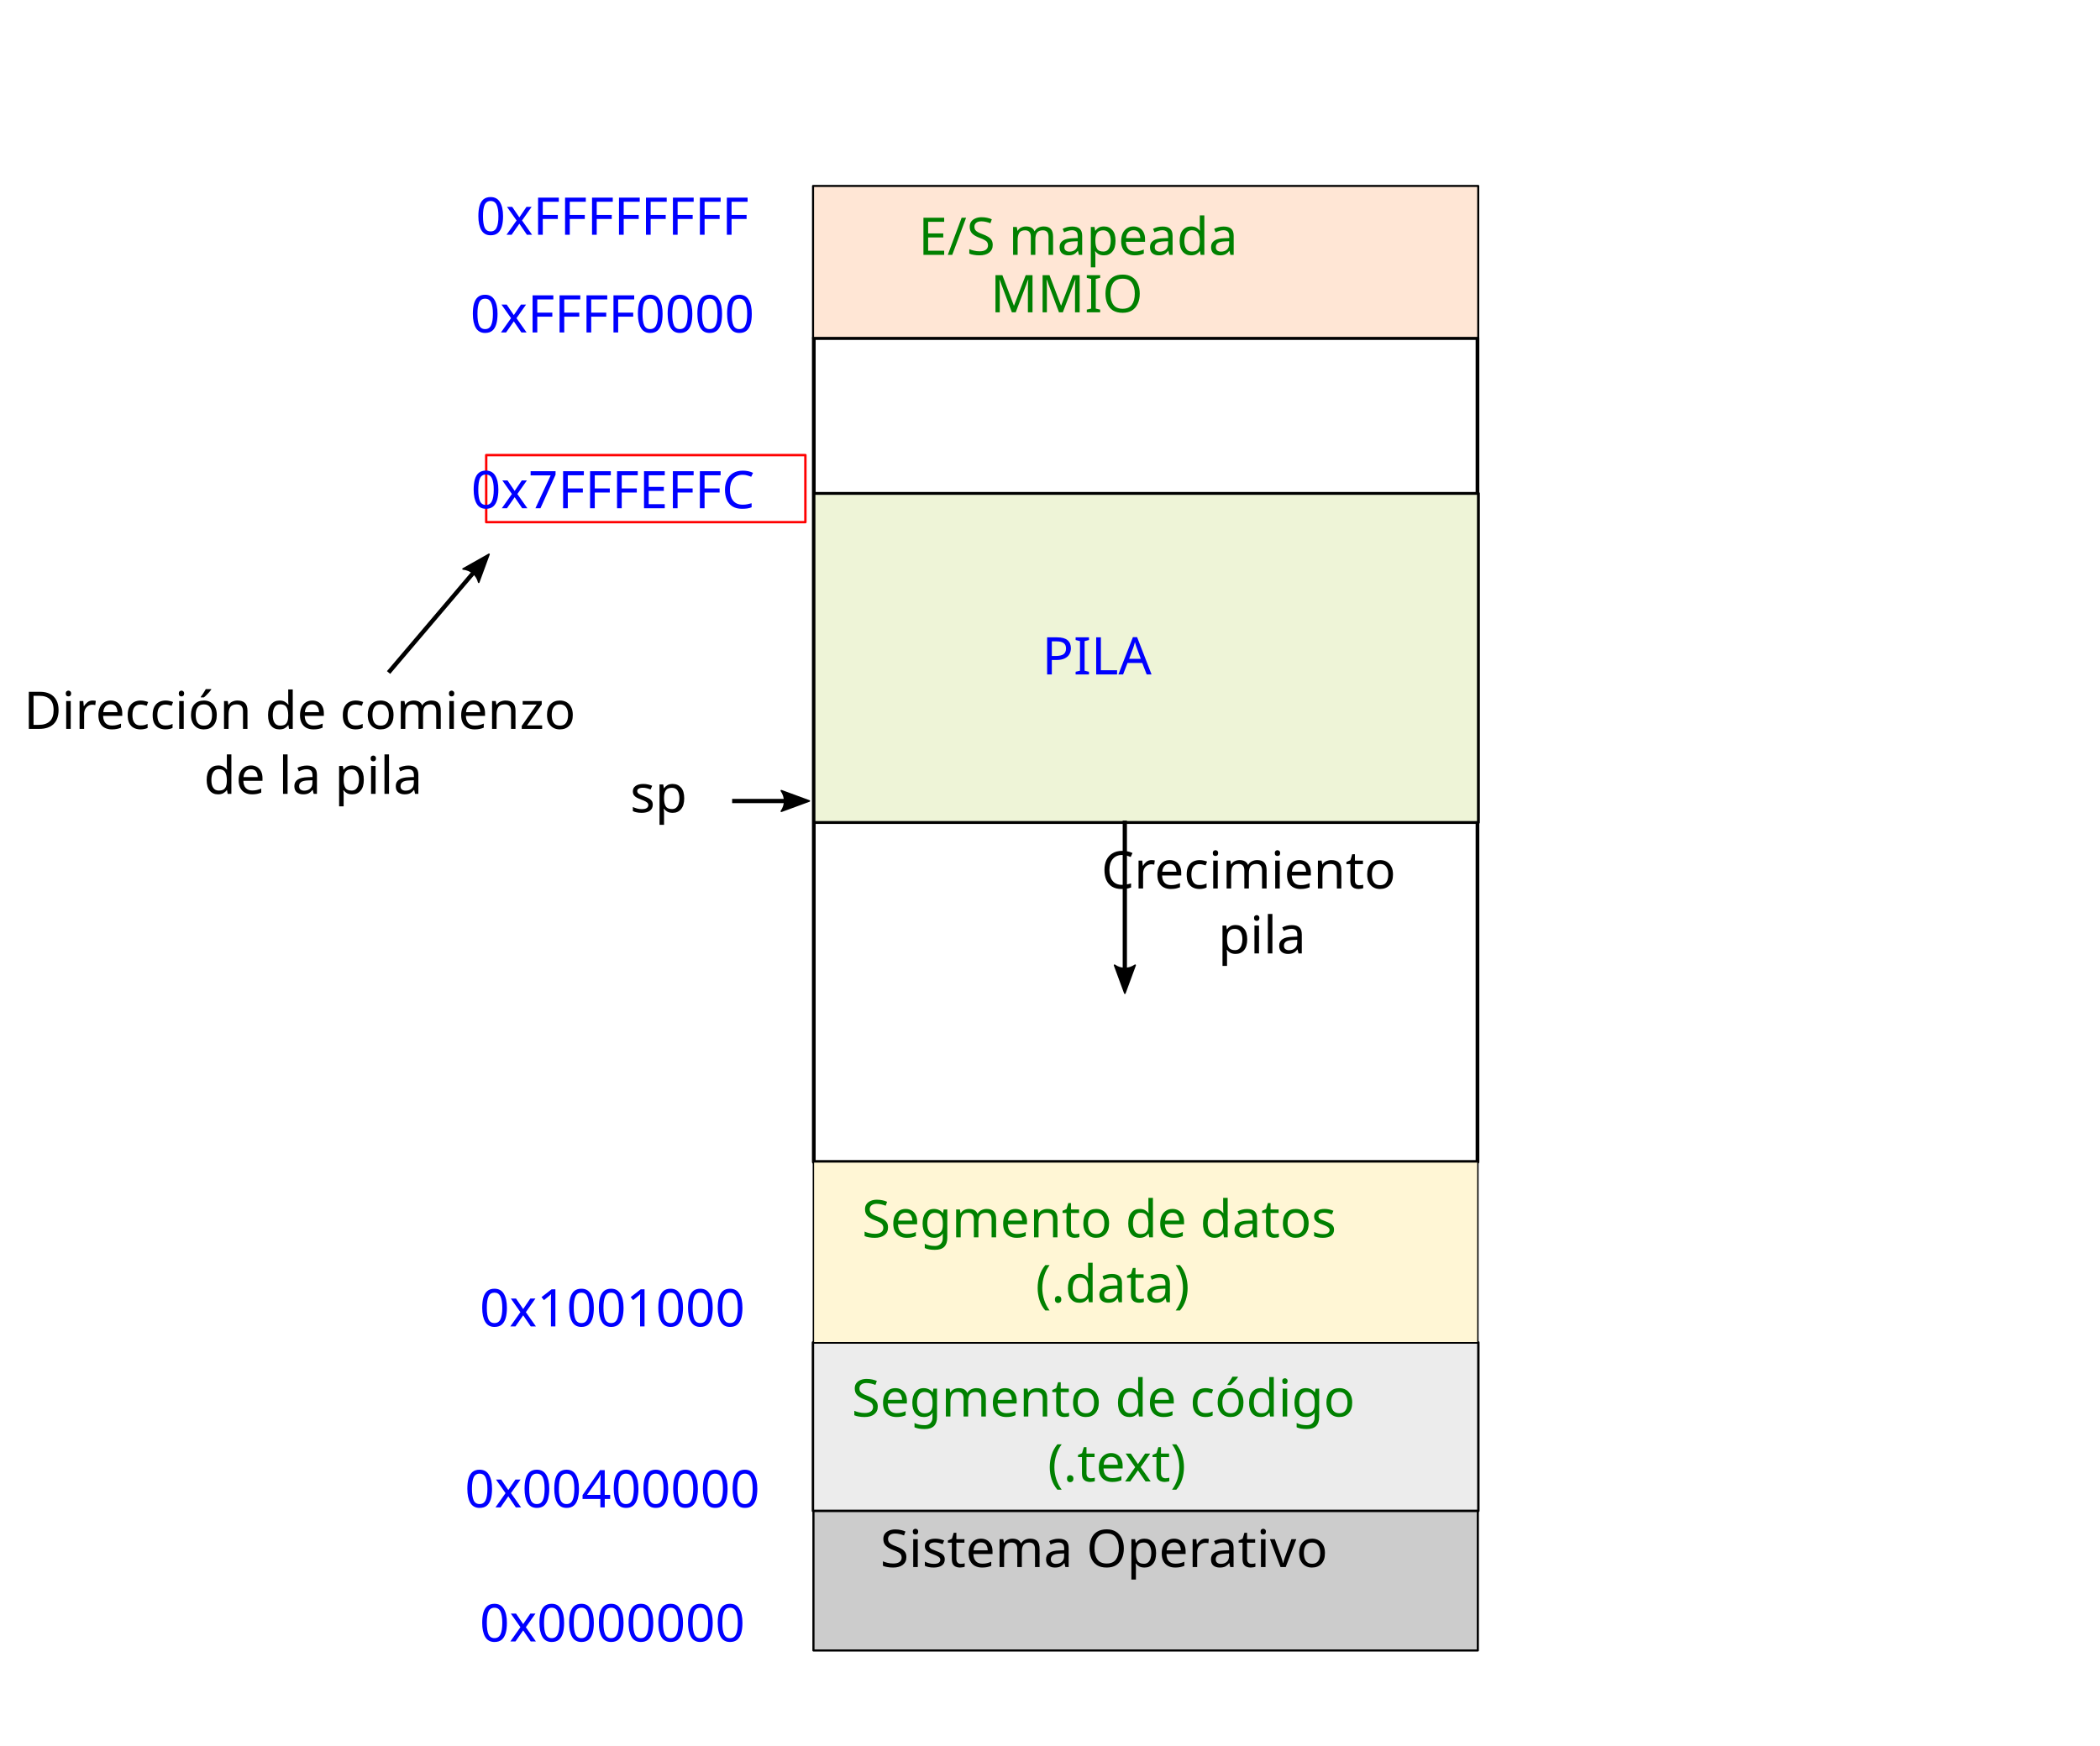
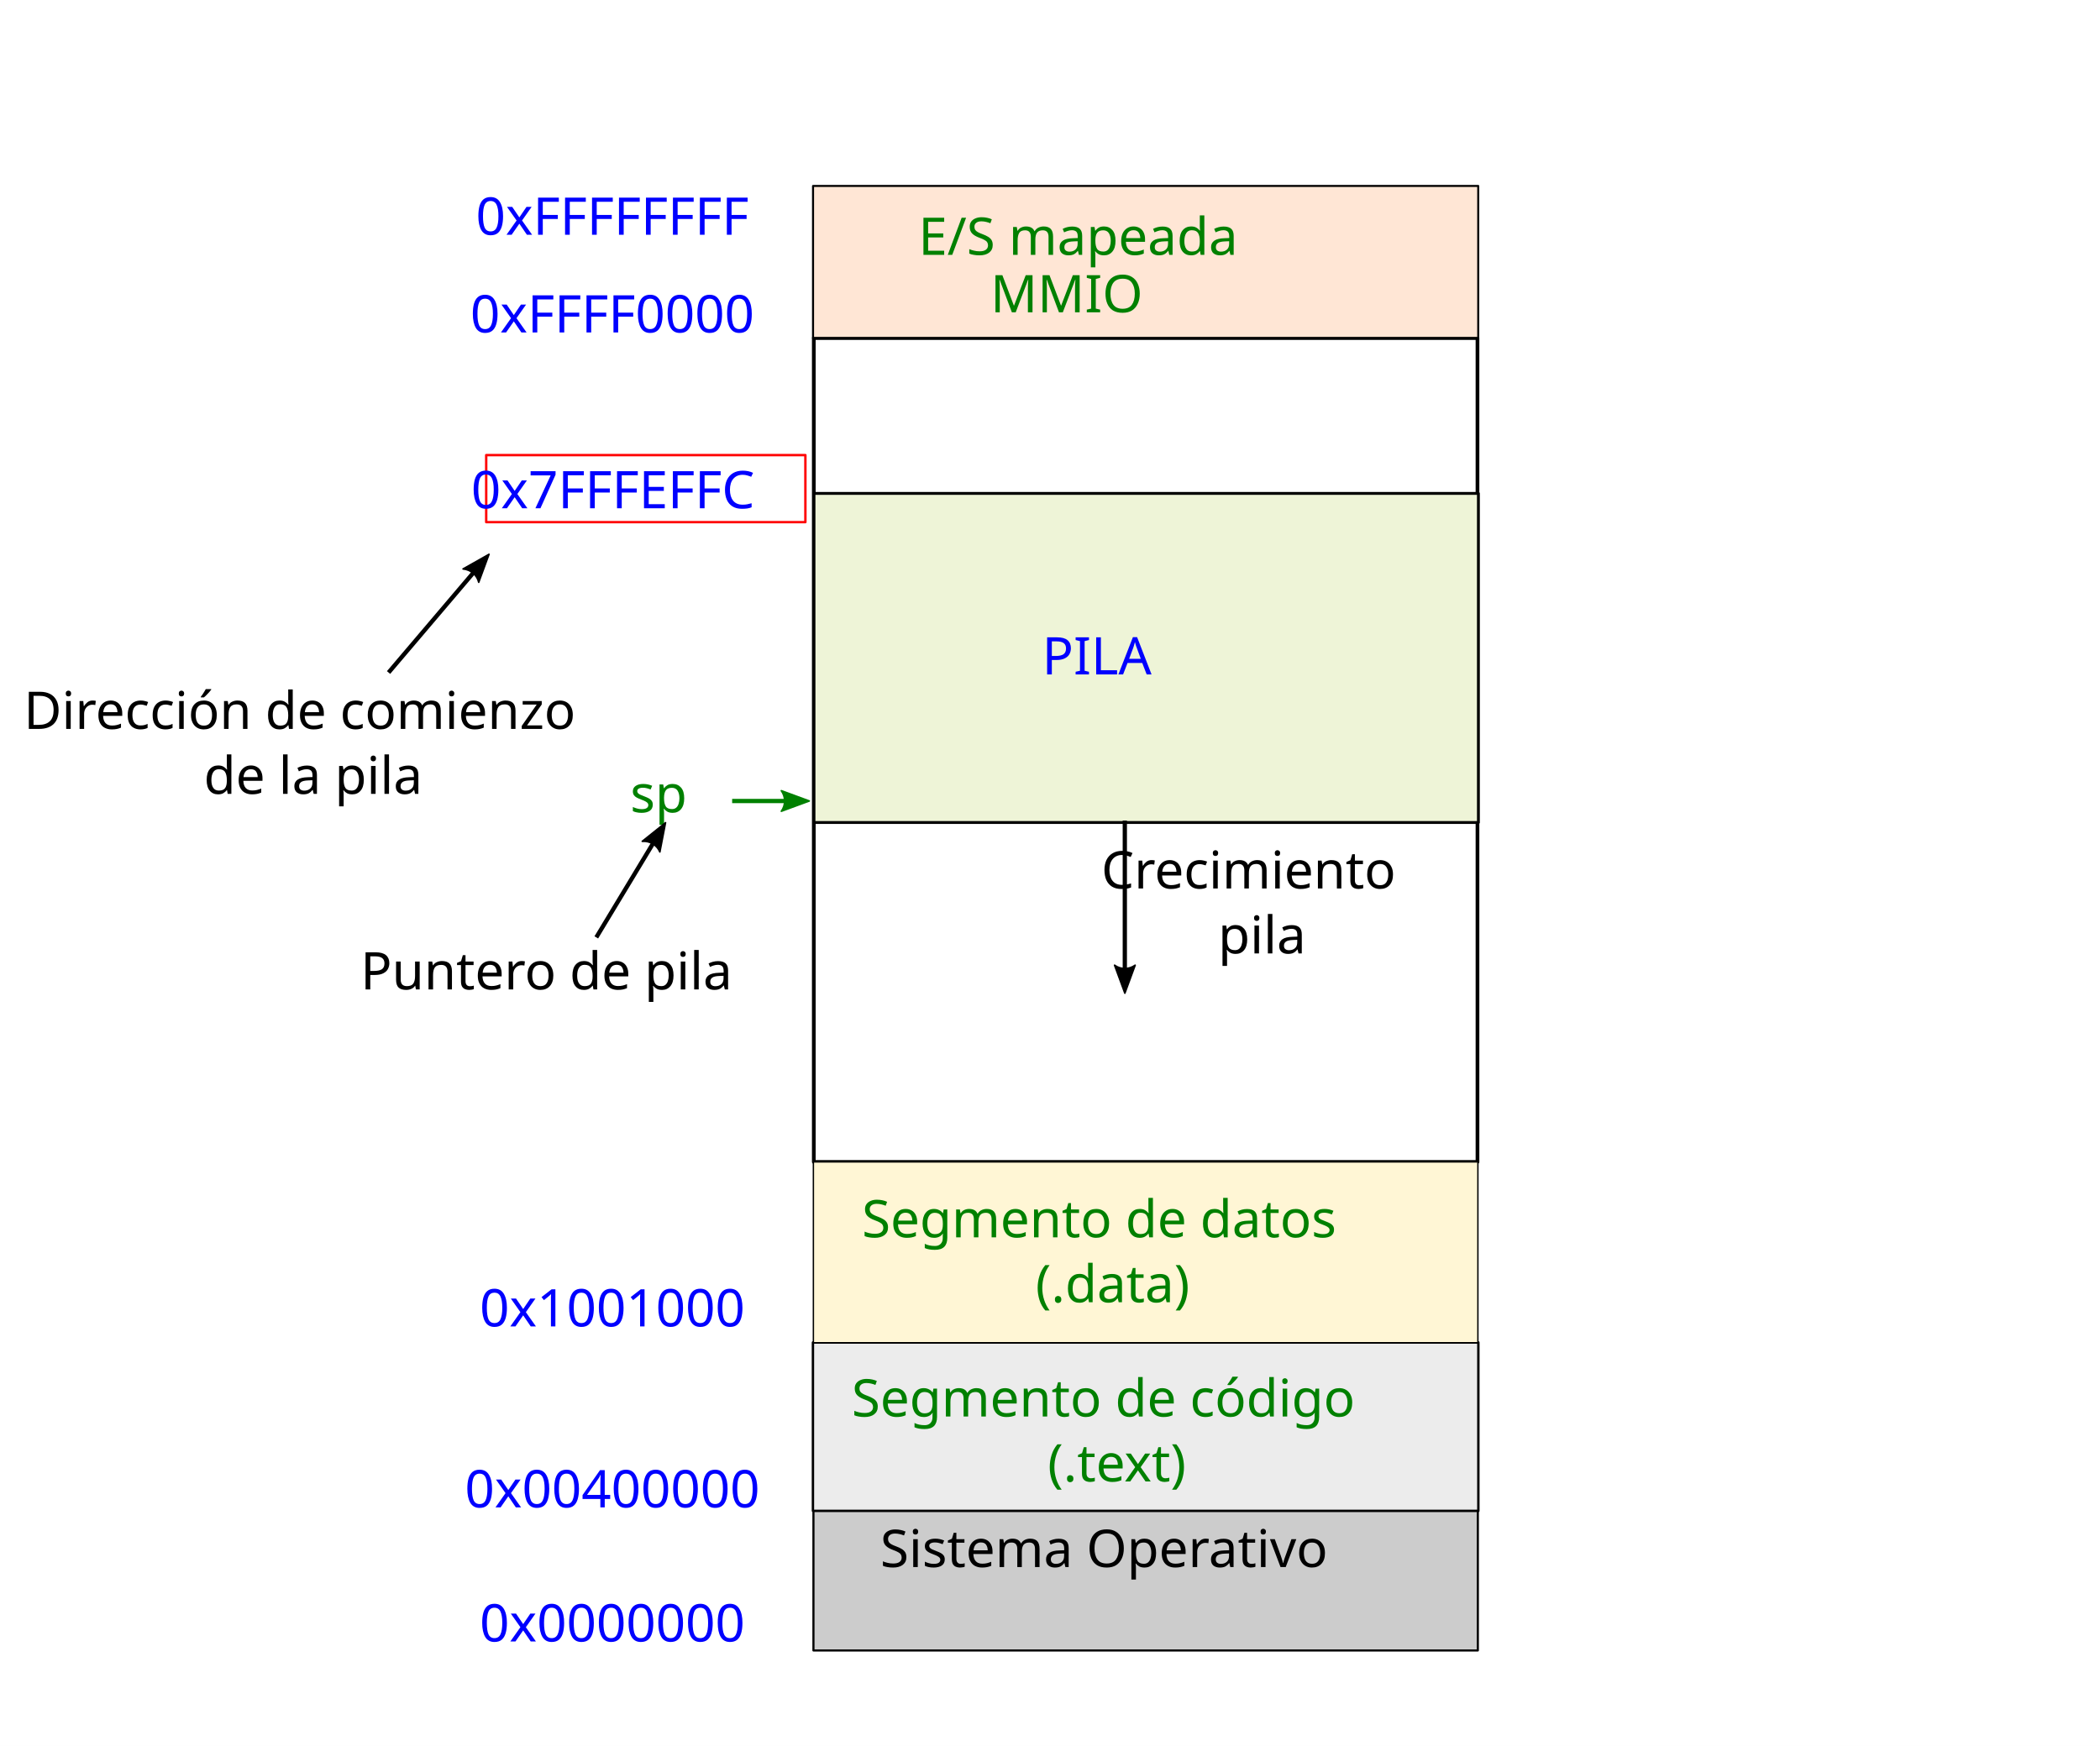
<svg xmlns="http://www.w3.org/2000/svg" width="390.669mm" height="324.87mm" viewBox="0 0 390.669 324.87" version="1.1" id="svg8">
  <defs id="defs2">
    <marker orient="auto" refY="0" refX="0" id="marker1638" style="overflow:visible">
      <path id="path1636" style="fill:#000000;fill-opacity:1;fill-rule:evenodd;stroke:#000000;stroke-width:0.625;stroke-linejoin:round;stroke-opacity:1" d="M 8.719,4.034 -2.207,0.016 8.719,-4.002 c -1.745,2.372 -1.735,5.617 -6e-7,8.035 z" transform="scale(-0.6)" />
    </marker>
    <marker orient="auto" refY="0" refX="0" id="Arrow2Mstart" style="overflow:visible">
      <path id="path885" style="fill:#000000;fill-opacity:1;fill-rule:evenodd;stroke:#000000;stroke-width:0.625;stroke-linejoin:round;stroke-opacity:1" d="M 8.719,4.034 -2.207,0.016 8.719,-4.002 c -1.745,2.372 -1.735,5.617 -6e-7,8.035 z" transform="scale(0.6)" />
    </marker>
    <marker orient="auto" refY="0" refX="0" id="marker1124" style="overflow:visible">
      <path id="path888" style="fill:#000000;fill-opacity:1;fill-rule:evenodd;stroke:#000000;stroke-width:0.625;stroke-linejoin:round;stroke-opacity:1" d="M 8.719,4.034 -2.207,0.016 8.719,-4.002 c -1.745,2.372 -1.735,5.617 -6e-7,8.035 z" transform="scale(-0.6)" />
    </marker>
    <marker orient="auto" refY="0" refX="0" id="Arrow2Mend" style="overflow:visible">
      <path id="path1036" style="fill:#000000;fill-opacity:1;fill-rule:evenodd;stroke:#000000;stroke-width:0.625;stroke-linejoin:round;stroke-opacity:1" d="M 8.719,4.034 -2.207,0.016 8.719,-4.002 c -1.745,2.372 -1.735,5.617 -6e-7,8.035 z" transform="scale(-0.6)" />
    </marker>
    <marker orient="auto" refY="0" refX="0" id="marker1638-2" style="overflow:visible">
      <path id="path1636-9" style="fill:#000000;fill-opacity:1;fill-rule:evenodd;stroke:#000000;stroke-width:0.625;stroke-linejoin:round;stroke-opacity:1" d="M 8.719,4.034 -2.207,0.016 8.719,-4.002 c -1.745,2.372 -1.735,5.617 -6e-7,8.035 z" transform="scale(-0.6)" />
    </marker>
    <marker orient="auto" refY="0" refX="0" id="marker1638-6" style="overflow:visible">
      <path id="path1636-2" style="fill:#000000;fill-opacity:1;fill-rule:evenodd;stroke:#000000;stroke-width:0.625;stroke-linejoin:round;stroke-opacity:1" d="M 8.719,4.034 -2.207,0.016 8.719,-4.002 c -1.745,2.372 -1.735,5.617 -6e-7,8.035 z" transform="scale(-0.6)" />
    </marker>
    <marker orient="auto" refY="0" refX="0" id="Arrow2Mstart-7" style="overflow:visible">
      <path id="path885-5" style="fill:#000000;fill-opacity:1;fill-rule:evenodd;stroke:#000000;stroke-width:0.625;stroke-linejoin:round;stroke-opacity:1" d="M 8.719,4.034 -2.207,0.016 8.719,-4.002 c -1.745,2.372 -1.735,5.617 -6e-7,8.035 z" transform="scale(0.6)" />
    </marker>
    <marker orient="auto" refY="0" refX="0" id="marker1124-3" style="overflow:visible">
      <path id="path888-5" style="fill:#000000;fill-opacity:1;fill-rule:evenodd;stroke:#000000;stroke-width:0.625;stroke-linejoin:round;stroke-opacity:1" d="M 8.719,4.034 -2.207,0.016 8.719,-4.002 c -1.745,2.372 -1.735,5.617 -6e-7,8.035 z" transform="scale(-0.6)" />
    </marker>
    <marker orient="auto" refY="0" refX="0" id="marker1187-9" style="overflow:visible">
-       <path id="path951-1" style="fill:#000000;fill-opacity:1;fill-rule:evenodd;stroke:#000000;stroke-width:0.625;stroke-linejoin:round;stroke-opacity:1" d="M 8.719,4.034 -2.207,0.016 8.719,-4.002 c -1.745,2.372 -1.735,5.617 -6e-7,8.035 z" transform="scale(-0.6)" />
+       <path id="path951-1" style="fill:#008000;fill-opacity:1;fill-rule:evenodd;stroke:#008000;stroke-width:0.625;stroke-linejoin:round;stroke-opacity:1" d="M 8.719,4.034 -2.207,0.016 8.719,-4.002 c -1.745,2.372 -1.735,5.617 -6e-7,8.035 z" transform="scale(-0.6)" />
    </marker>
    <marker orient="auto" refY="0" refX="0" id="marker1187" style="overflow:visible">
      <path id="path951" style="fill:#000000;fill-opacity:1;fill-rule:evenodd;stroke:#000000;stroke-width:0.625;stroke-linejoin:round;stroke-opacity:1" d="M 8.719,4.034 -2.207,0.016 8.719,-4.002 c -1.745,2.372 -1.735,5.617 -6e-7,8.035 z" transform="scale(-0.6)" />
+     </marker>
+     <marker orient="auto" refY="0" refX="0" id="marker1638-1" style="overflow:visible">
+       <path id="path1636-27" style="fill:#000000;fill-opacity:1;fill-rule:evenodd;stroke:#000000;stroke-width:0.625;stroke-linejoin:round;stroke-opacity:1" d="M 8.719,4.034 -2.207,0.016 8.719,-4.002 c -1.745,2.372 -1.735,5.617 -6e-7,8.035 z" transform="scale(-0.6)" />
    </marker>
  </defs>
  <g id="layer2" transform="translate(85.93761,24.08982)">
    <rect style="opacity:1;fill:#ffffff;fill-opacity:1;stroke:none;stroke-width:0.749;stroke-linecap:round;stroke-linejoin:round;stroke-miterlimit:4;stroke-dasharray:none;stroke-dashoffset:0;stroke-opacity:1" id="rect2168" width="390.669" height="324.87" x="-85.938" y="-24.09" />
  </g>
  <g id="layer1" transform="translate(85.93761,24.08982)">
    <rect style="opacity:1;fill:#ffffff;fill-opacity:1;stroke:#000000;stroke-width:0.687;stroke-linecap:round;stroke-linejoin:round;stroke-miterlimit:4;stroke-dasharray:none;stroke-dashoffset:0;stroke-opacity:1" id="rect819-3-0-3" width="123.466" height="153.29" x="65.456" y="38.818" />
    <rect style="opacity:1;fill:#cccccc;fill-opacity:1;stroke:#000000;stroke-width:0.397;stroke-linecap:round;stroke-linejoin:round;stroke-miterlimit:4;stroke-dasharray:none;stroke-dashoffset:0;stroke-opacity:1" id="rect819" width="123.598" height="26.067" x="65.39" y="256.947" />
    <text xml:space="preserve" style="font-style:normal;font-variant:normal;font-weight:normal;font-stretch:normal;font-size:9.666px;line-height:1.25;font-family:ubuntu;-inkscape-font-specification:ubuntu;text-align:center;letter-spacing:0px;word-spacing:0px;text-anchor:middle;fill:#000000;fill-opacity:1;stroke:none;stroke-width:0.265" x="125.726" y="267.493" id="text817">
      <tspan id="tspan815" x="125.726" y="267.493" style="font-style:normal;font-variant:normal;font-weight:500;font-stretch:normal;font-family:ubuntu;-inkscape-font-specification:'ubuntu Medium';stroke-width:0.265">Sistema Operativo</tspan>
    </text>
    <text xml:space="preserve" style="font-style:normal;font-variant:normal;font-weight:normal;font-stretch:normal;font-size:9.666px;line-height:1.25;font-family:ubuntu;-inkscape-font-specification:ubuntu;text-align:center;letter-spacing:0px;word-spacing:0px;text-anchor:middle;fill:#0000ff;fill-opacity:1;stroke:none;stroke-width:0.265" x="34.255" y="281.344" id="text817-3">
      <tspan id="tspan815-6" x="34.255" y="281.344" style="font-style:normal;font-variant:normal;font-weight:500;font-stretch:normal;font-family:ubuntu;-inkscape-font-specification:'ubuntu Medium';fill:#0000ff;stroke-width:0.265">0x0000000</tspan>
    </text>
    <text xml:space="preserve" style="font-style:normal;font-variant:normal;font-weight:normal;font-stretch:normal;font-size:9.666px;line-height:1.25;font-family:ubuntu;-inkscape-font-specification:ubuntu;text-align:center;letter-spacing:0px;word-spacing:0px;text-anchor:middle;fill:#0000ff;fill-opacity:1;stroke:none;stroke-width:0.265" x="34.255" y="256.395" id="text817-3-7">
      <tspan id="tspan815-6-5" x="34.255" y="256.395" style="font-style:normal;font-variant:normal;font-weight:500;font-stretch:normal;font-family:ubuntu;-inkscape-font-specification:'ubuntu Medium';fill:#0000ff;stroke-width:0.265">0x00400000</tspan>
    </text>
    <rect style="opacity:1;fill:#ececec;fill-opacity:1;stroke:#000000;stroke-width:0.446;stroke-linecap:round;stroke-linejoin:round;stroke-miterlimit:4;stroke-dasharray:none;stroke-dashoffset:0;stroke-opacity:1" id="rect819-3" width="123.791" height="31.344" x="65.294" y="225.7" />
    <rect style="opacity:1;fill:#ffe6d5;fill-opacity:1;stroke:#000000;stroke-width:0.378;stroke-linecap:round;stroke-linejoin:round;stroke-miterlimit:4;stroke-dasharray:none;stroke-dashoffset:0;stroke-opacity:1" id="rect819-3-0" width="123.749" height="28.273" x="65.314" y="10.51" />
    <text xml:space="preserve" style="font-style:normal;font-variant:normal;font-weight:normal;font-stretch:normal;font-size:9.666px;line-height:1.25;font-family:ubuntu;-inkscape-font-specification:ubuntu;text-align:center;letter-spacing:0px;word-spacing:0px;text-anchor:middle;fill:#0000ff;fill-opacity:1;stroke:none;stroke-width:0.265" x="34.255" y="19.595" id="text817-3-7-6">
      <tspan id="tspan815-6-5-2" x="34.255" y="19.595" style="font-style:normal;font-variant:normal;font-weight:500;font-stretch:normal;font-family:ubuntu;-inkscape-font-specification:'ubuntu Medium';fill:#0000ff;stroke-width:0.265">0xFFFFFFFF</tspan>
    </text>
    <rect style="opacity:1;fill:none;fill-opacity:1;stroke:#ff0000;stroke-width:0.446;stroke-linecap:round;stroke-linejoin:round;stroke-miterlimit:4;stroke-dasharray:none;stroke-dashoffset:0;stroke-opacity:1" id="rect1582" width="59.378" height="12.476" x="4.513" y="60.59" />
    <text xml:space="preserve" style="font-style:normal;font-variant:normal;font-weight:normal;font-stretch:normal;font-size:9.666px;line-height:1.25;font-family:ubuntu;-inkscape-font-specification:ubuntu;text-align:center;letter-spacing:0px;word-spacing:0px;text-anchor:middle;fill:#000000;fill-opacity:1;stroke:none;stroke-width:0.265" x="-21.391" y="111.54" id="text817-5-93-9">
      <tspan x="-21.391" y="111.54" style="font-style:normal;font-variant:normal;font-weight:normal;font-stretch:normal;font-family:ubuntu;-inkscape-font-specification:ubuntu;fill:#000000;stroke-width:0.265" id="tspan909-0-6">Dirección de comienzo</tspan>
      <tspan x="-21.391" y="123.623" style="font-style:normal;font-variant:normal;font-weight:normal;font-stretch:normal;font-family:ubuntu;-inkscape-font-specification:ubuntu;fill:#000000;stroke-width:0.265" id="tspan1632">de la pila</tspan>
    </text>
    <path style="fill:none;stroke:#000000;stroke-width:0.794;stroke-linecap:butt;stroke-linejoin:miter;stroke-miterlimit:4;stroke-dasharray:none;stroke-opacity:1;marker-end:url(#marker1638)" d="M -13.653,101.047 4.358,79.855" id="path1634" />
    <text xml:space="preserve" style="font-style:normal;font-variant:normal;font-weight:normal;font-stretch:normal;font-size:9.666px;line-height:1.25;font-family:ubuntu;-inkscape-font-specification:ubuntu;text-align:center;letter-spacing:0px;word-spacing:0px;text-anchor:middle;fill:#000000;fill-opacity:1;stroke:none;stroke-width:0.265" x="200.393" y="355.789" id="text817-5-93-9-0-3-2">
      <tspan x="200.393" y="364.802" style="font-style:normal;font-variant:normal;font-weight:normal;font-stretch:normal;font-family:ubuntu;-inkscape-font-specification:ubuntu;fill:#000000;stroke-width:0.265" id="tspan932-0" />
      <tspan x="200.393" y="376.885" style="font-style:normal;font-variant:normal;font-weight:normal;font-stretch:normal;font-family:ubuntu;-inkscape-font-specification:ubuntu;fill:#000000;stroke-width:0.265" id="tspan1699-7-9" />
    </text>
    <text xml:space="preserve" style="font-style:normal;font-variant:normal;font-weight:normal;font-stretch:normal;font-size:9.666px;line-height:1.25;font-family:ubuntu;-inkscape-font-specification:ubuntu;text-align:center;letter-spacing:0px;word-spacing:0px;text-anchor:middle;fill:#0000ff;fill-opacity:1;stroke:none;stroke-width:0.265" x="34.255" y="222.719" id="text817-3-7-7">
      <tspan id="tspan815-6-5-0" x="34.255" y="222.719" style="font-style:normal;font-variant:normal;font-weight:500;font-stretch:normal;font-family:ubuntu;-inkscape-font-specification:'ubuntu Medium';fill:#0000ff;stroke-width:0.265">0x1001000</tspan>
    </text>
    <rect style="opacity:1;fill:#fff6d5;fill-opacity:1;stroke:#000000;stroke-width:0.256;stroke-linecap:round;stroke-linejoin:round;stroke-miterlimit:4;stroke-dasharray:none;stroke-dashoffset:0;stroke-opacity:1" id="rect2789" width="123.621" height="33.646" x="65.379" y="192.109" />
    <text xml:space="preserve" style="font-style:normal;font-variant:normal;font-weight:normal;font-stretch:normal;font-size:9.666px;line-height:1.25;font-family:ubuntu;-inkscape-font-specification:ubuntu;text-align:center;letter-spacing:0px;word-spacing:0px;text-anchor:middle;fill:#008000;fill-opacity:1;stroke:none;stroke-width:0.265" x="128.111" y="239.485" id="text817-5-936">
      <tspan id="tspan815-62-0" x="128.111" y="239.485" style="font-style:normal;font-variant:normal;font-weight:500;font-stretch:normal;font-family:ubuntu;-inkscape-font-specification:'ubuntu Medium';fill:#008000;stroke-width:0.265">Segmento de código</tspan>
      <tspan x="128.111" y="251.567" style="font-style:normal;font-variant:normal;font-weight:normal;font-stretch:normal;font-family:ubuntu;-inkscape-font-specification:ubuntu;fill:#008000;stroke-width:0.265" id="tspan909-6">(.text)</tspan>
    </text>
    <text xml:space="preserve" style="font-style:normal;font-variant:normal;font-weight:normal;font-stretch:normal;font-size:9.666px;line-height:1.25;font-family:ubuntu;-inkscape-font-specification:ubuntu;text-align:center;letter-spacing:0px;word-spacing:0px;text-anchor:middle;fill:#008000;fill-opacity:1;stroke:none;stroke-width:0.265" x="127.329" y="206.14" id="text817-5">
      <tspan id="tspan815-62" x="127.329" y="206.14" style="font-style:normal;font-variant:normal;font-weight:500;font-stretch:normal;font-family:ubuntu;-inkscape-font-specification:'ubuntu Medium';fill:#008000;stroke-width:0.265">Segmento de datos</tspan>
      <tspan x="127.329" y="218.223" style="font-style:normal;font-variant:normal;font-weight:normal;font-stretch:normal;font-family:ubuntu;-inkscape-font-specification:ubuntu;fill:#008000;stroke-width:0.265" id="tspan909">(.data)</tspan>
    </text>
    <text xml:space="preserve" style="font-style:normal;font-variant:normal;font-weight:normal;font-stretch:normal;font-size:9.666px;line-height:1.25;font-family:ubuntu;-inkscape-font-specification:ubuntu;text-align:center;letter-spacing:0px;word-spacing:0px;text-anchor:middle;fill:#0000ff;fill-opacity:1;stroke:none;stroke-width:0.265" x="34.255" y="37.769" id="text817-3-7-6-6">
      <tspan id="tspan815-6-5-2-7" x="34.255" y="37.769" style="font-style:normal;font-variant:normal;font-weight:500;font-stretch:normal;font-family:ubuntu;-inkscape-font-specification:'ubuntu Medium';fill:#0000ff;stroke-width:0.265">0xFFFF0000</tspan>
    </text>
    <text xml:space="preserve" style="font-style:normal;font-variant:normal;font-weight:normal;font-stretch:normal;font-size:9.666px;line-height:1.25;font-family:ubuntu;-inkscape-font-specification:ubuntu;text-align:center;letter-spacing:0px;word-spacing:0px;text-anchor:middle;fill:#008000;fill-opacity:1;stroke:none;stroke-width:0.265" x="118.777" y="34.019" id="text817-5-5">
      <tspan x="118.777" y="34.019" style="font-style:normal;font-variant:normal;font-weight:500;font-stretch:normal;font-family:ubuntu;-inkscape-font-specification:'ubuntu Medium';fill:#008000;stroke-width:0.265" id="tspan909-5">MMIO</tspan>
    </text>
    <text xml:space="preserve" style="font-style:normal;font-variant:normal;font-weight:normal;font-stretch:normal;font-size:9.666px;line-height:1.25;font-family:ubuntu;-inkscape-font-specification:ubuntu;text-align:center;letter-spacing:0px;word-spacing:0px;text-anchor:middle;fill:#008000;fill-opacity:1;stroke:none;stroke-width:0.265" x="120.915" y="23.328" id="text817-5-5-6">
      <tspan x="120.915" y="23.328" style="font-style:normal;font-variant:normal;font-weight:500;font-stretch:normal;font-family:ubuntu;-inkscape-font-specification:'ubuntu Medium';fill:#008000;stroke-width:0.265" id="tspan909-5-2">E/S mapeada</tspan>
    </text>
    <text xml:space="preserve" style="font-style:normal;font-variant:normal;font-weight:normal;font-stretch:normal;font-size:9.666px;line-height:1.25;font-family:ubuntu;-inkscape-font-specification:ubuntu;text-align:center;letter-spacing:0px;word-spacing:0px;text-anchor:middle;fill:#000000;fill-opacity:1;stroke:none;stroke-width:0.265" x="155.12" y="141.23" id="text817-5-93-3">
      <tspan x="155.12" y="141.23" style="font-style:normal;font-variant:normal;font-weight:normal;font-stretch:normal;font-family:ubuntu;-inkscape-font-specification:ubuntu;fill:#000000;stroke-width:0.265" id="tspan909-0-67">Crecimiento</tspan>
      <tspan x="155.12" y="153.312" style="font-style:normal;font-variant:normal;font-weight:normal;font-stretch:normal;font-family:ubuntu;-inkscape-font-specification:ubuntu;fill:#000000;stroke-width:0.265" id="tspan1257">pila</tspan>
    </text>
    <rect style="opacity:1;fill:#eef4d7;fill-opacity:1;stroke:#000000;stroke-width:0.529;stroke-linecap:round;stroke-linejoin:round;stroke-miterlimit:4;stroke-dasharray:none;stroke-dashoffset:0;stroke-opacity:1" id="rect819-3-3-3" width="123.598" height="61.232" x="65.494" y="67.721" />
    <text xml:space="preserve" style="font-style:normal;font-variant:normal;font-weight:normal;font-stretch:normal;font-size:9.666px;line-height:1.25;font-family:ubuntu;-inkscape-font-specification:ubuntu;text-align:center;letter-spacing:0px;word-spacing:0px;text-anchor:middle;fill:#0000ff;fill-opacity:1;stroke:none;stroke-width:0.265" x="34.36" y="70.489" id="text817-3-7-6-6-53">
      <tspan id="tspan815-6-5-2-7-5" x="34.36" y="70.489" style="font-style:normal;font-variant:normal;font-weight:500;font-stretch:normal;font-family:ubuntu;-inkscape-font-specification:'ubuntu Medium';fill:#0000ff;stroke-width:0.265">0x7FFFEFFC</tspan>
    </text>
    <text xml:space="preserve" style="font-style:normal;font-variant:normal;font-weight:normal;font-stretch:normal;font-size:9.666px;line-height:1.25;font-family:ubuntu;-inkscape-font-specification:ubuntu;text-align:center;letter-spacing:0px;word-spacing:0px;text-anchor:middle;fill:#0000ff;fill-opacity:1;stroke:none;stroke-width:0.265" x="124.39" y="101.406" id="text817-3-7-6-6-5">
      <tspan id="tspan815-6-5-2-7-3" x="124.39" y="101.406" style="font-style:normal;font-variant:normal;font-weight:500;font-stretch:normal;font-family:ubuntu;-inkscape-font-specification:'ubuntu Medium';fill:#0000ff;stroke-width:0.265">PILA</tspan>
    </text>
    <path style="fill:none;stroke:#000000;stroke-width:0.794;stroke-linecap:butt;stroke-linejoin:miter;stroke-miterlimit:4;stroke-dasharray:none;stroke-opacity:1;marker-end:url(#marker1187)" d="m 123.316,128.601 v 31.059" id="path922" />
-     <text xml:space="preserve" style="font-style:normal;font-variant:normal;font-weight:normal;font-stretch:normal;font-size:9.666px;line-height:1.25;font-family:ubuntu;-inkscape-font-specification:ubuntu;text-align:center;letter-spacing:0px;word-spacing:0px;text-anchor:middle;fill:#000000;fill-opacity:1;stroke:none;stroke-width:0.265" x="42.867" y="127.065" id="text817-5-93-5">
-       <tspan x="42.867" y="127.065" style="font-style:normal;font-variant:normal;font-weight:normal;font-stretch:normal;font-family:ubuntu;-inkscape-font-specification:ubuntu;fill:#000000;stroke-width:0.265" id="tspan1257-2">sp</tspan>
+     <text xml:space="preserve" style="font-style:normal;font-variant:normal;font-weight:normal;font-stretch:normal;font-size:9.666px;line-height:1.25;font-family:ubuntu;-inkscape-font-specification:ubuntu;text-align:center;letter-spacing:0px;word-spacing:0px;text-anchor:middle;fill:#008000;fill-opacity:1;stroke:none;stroke-width:0.265;" x="42.867" y="127.065" id="text817-5-93-5">
+       <tspan x="42.867" y="127.065" style="font-style:normal;font-variant:normal;font-weight:500;font-stretch:normal;font-family:ubuntu;-inkscape-font-specification:'ubuntu Medium';fill:#008000;stroke-width:0.265" id="tspan1257-2">sp</tspan>
    </text>
-     <path style="fill:none;stroke:#000000;stroke-width:0.794;stroke-linecap:butt;stroke-linejoin:miter;stroke-miterlimit:4;stroke-dasharray:none;stroke-opacity:1;marker-end:url(#marker1187-9)" d="m 50.265,124.956 h 13.303" id="path922-2" />
+     <path style="fill:none;stroke:#008000;stroke-width:0.794;stroke-linecap:butt;stroke-linejoin:miter;stroke-miterlimit:4;stroke-dasharray:none;stroke-opacity:1;marker-end:url(#marker1187-9)" d="m 50.265,124.956 h 13.303" id="path922-2" />
+     <text xml:space="preserve" style="font-style:normal;font-variant:normal;font-weight:normal;font-stretch:normal;font-size:9.666px;line-height:1.25;font-family:ubuntu;-inkscape-font-specification:ubuntu;text-align:center;letter-spacing:0px;word-spacing:0px;text-anchor:middle;fill:#000000;fill-opacity:1;stroke:none;stroke-width:0.265" x="21.994" y="160.012" id="text817-5-93-9-6">
+       <tspan x="21.994" y="160.012" style="font-style:normal;font-variant:normal;font-weight:normal;font-stretch:normal;font-family:ubuntu;-inkscape-font-specification:ubuntu;fill:#000000;stroke-width:0.265" id="tspan1632-9">Puntero de pila</tspan>
+     </text>
+     <path style="fill:none;stroke:#000000;stroke-width:0.794;stroke-linecap:butt;stroke-linejoin:miter;stroke-miterlimit:4;stroke-dasharray:none;stroke-opacity:1;marker-end:url(#marker1638-1)" d="M 24.993,150.329 37.334,129.893" id="path1634-0" />
  </g>
</svg>
